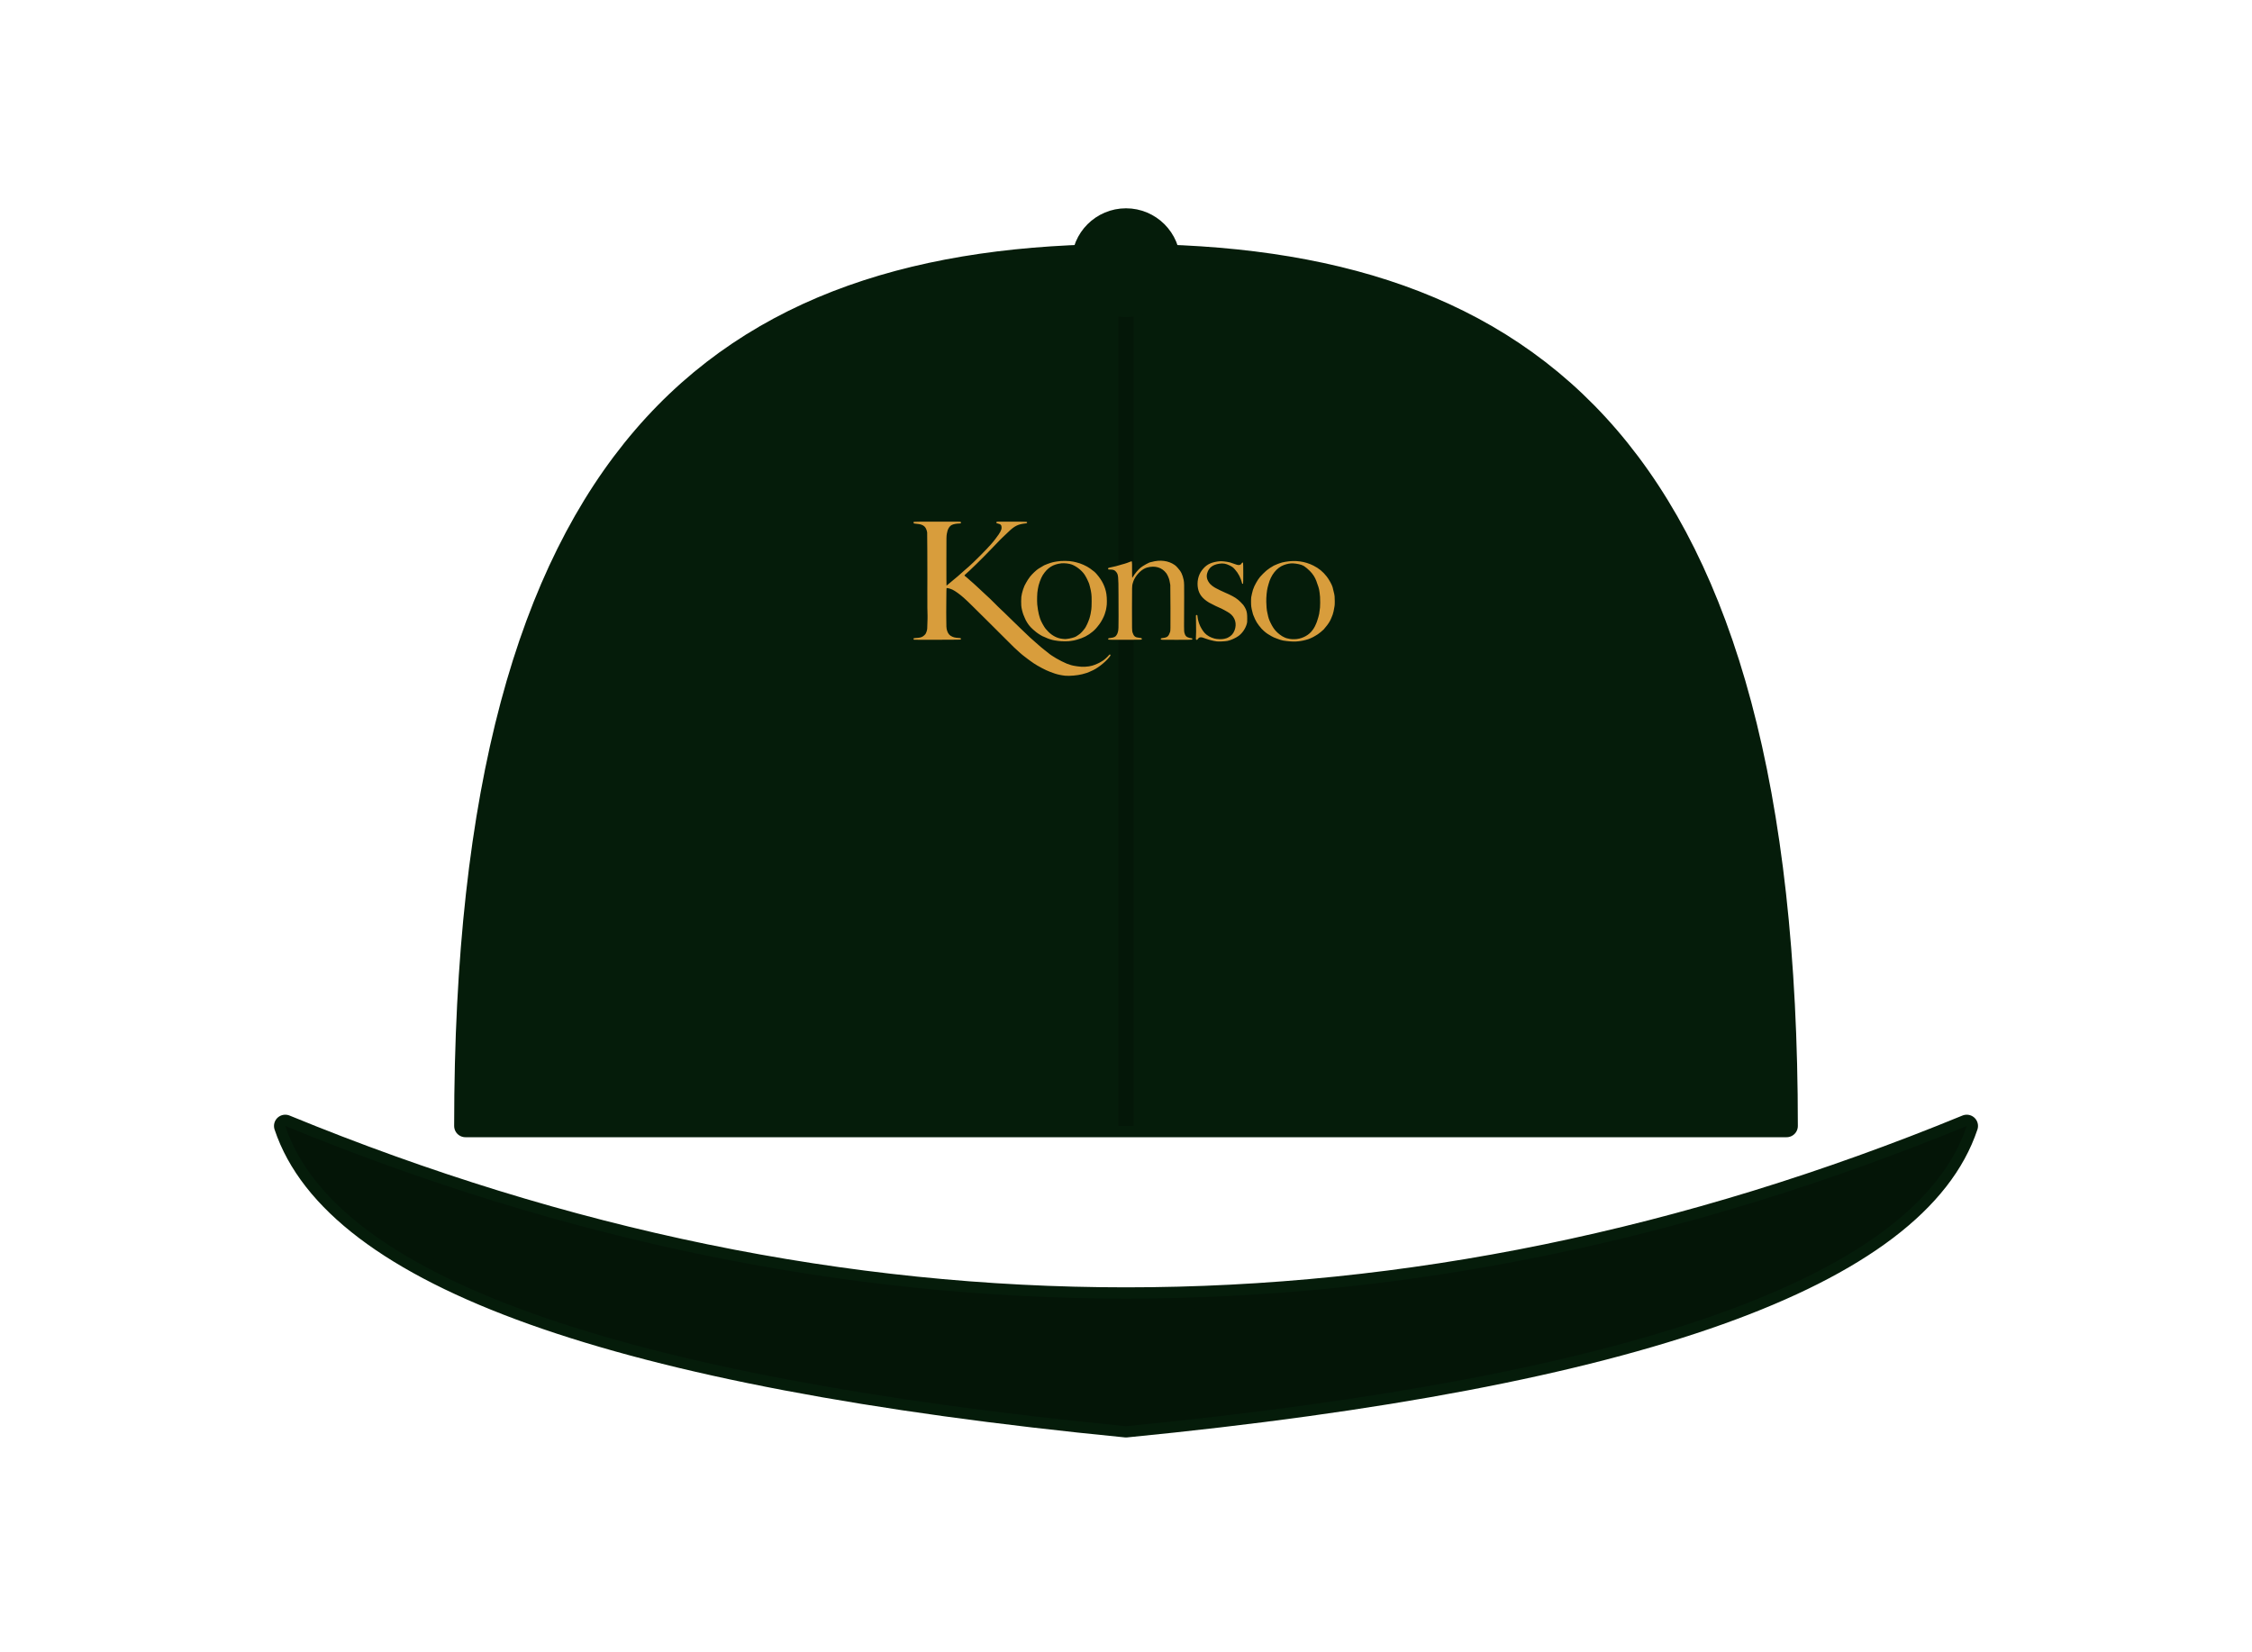
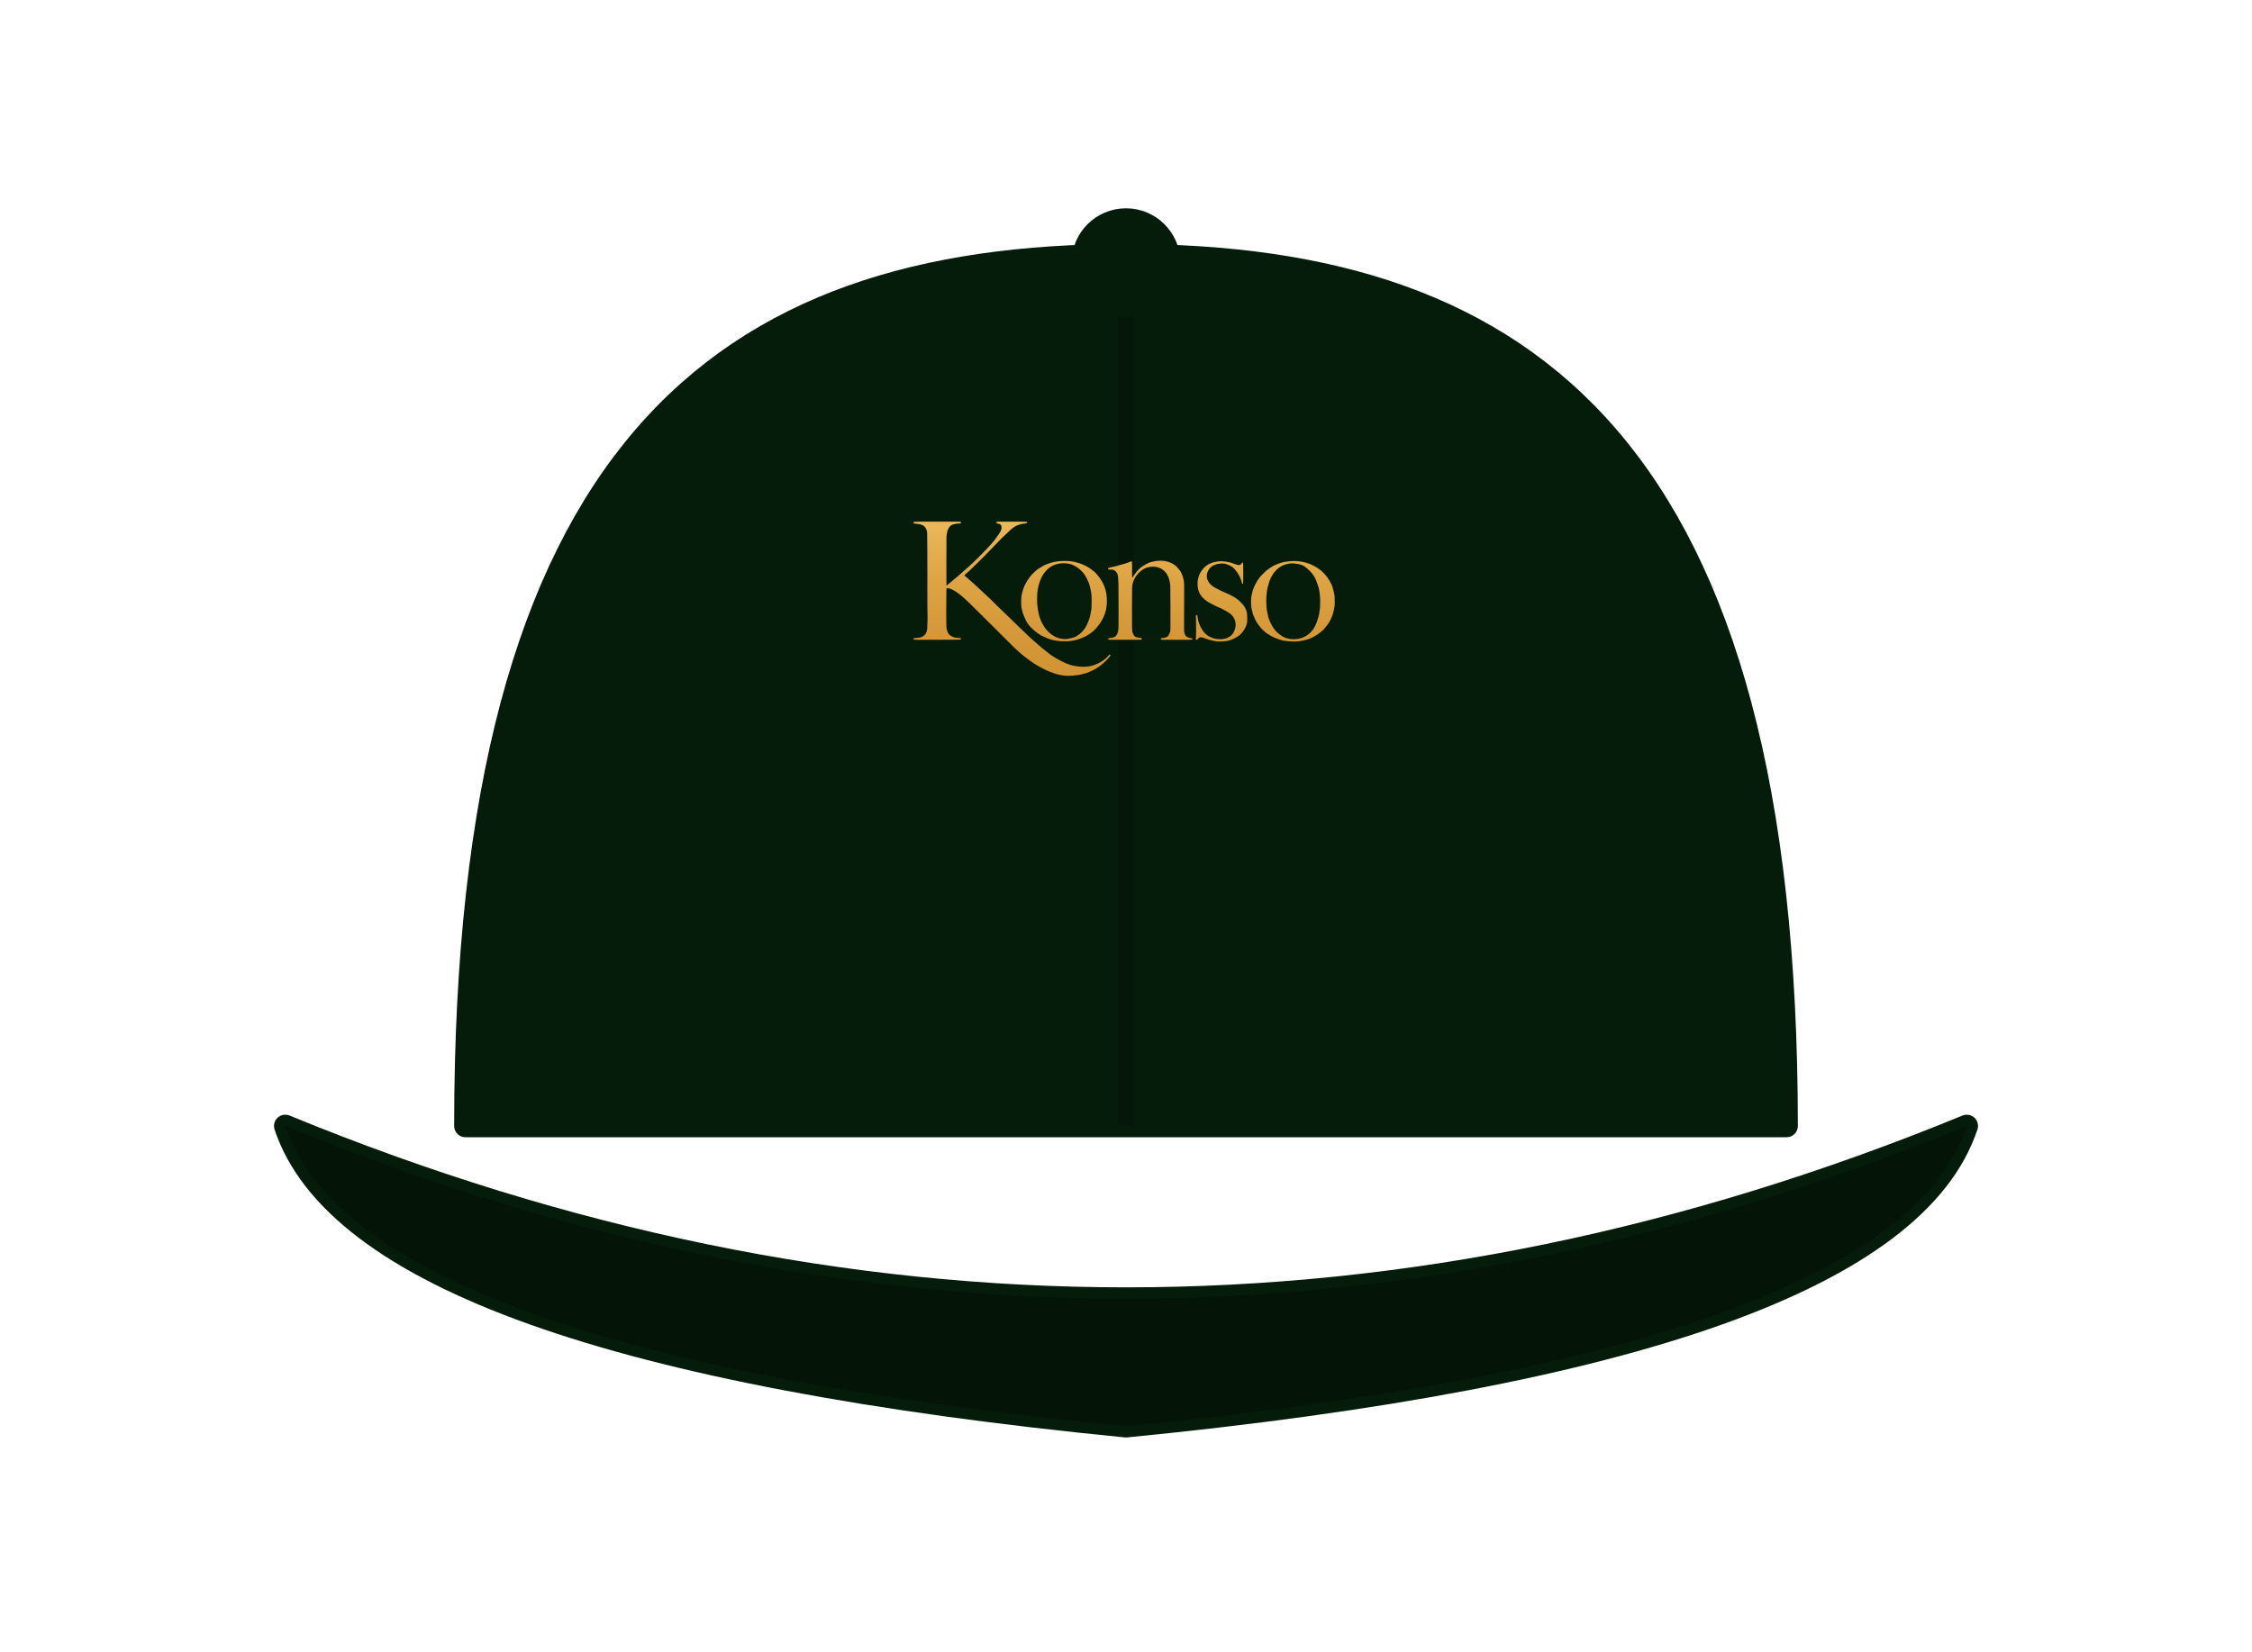
<svg xmlns="http://www.w3.org/2000/svg" viewBox="0 0 300 220">
  <path d="M38,150 Q150,196 262,150 Q252,180 150,190 Q48,180 38,150 Z" fill="#051C0A" stroke="#051C0A" stroke-width="3" stroke-linejoin="round" />
  <path d="M38,150 Q150,196 262,150 Q252,180 150,190 Q48,180 38,150 Z" fill="#00000040" />
  <path d="M62,150 C62,60 96,34 150,34 C204,34 238,60 238,150 Z" fill="#051C0A" stroke="#051C0A" stroke-width="3" stroke-linejoin="round" />
  <path d="M150,34 L150,150" stroke="#00000030" stroke-width="2" fill="none" />
  <circle cx="150" cy="35" r="6" fill="#051C0A" stroke="#051C0A" stroke-width="2.5" />
  <svg x="118.00" y="66.00" width="64.00" height="26.80" viewBox="0 0 800.0 335.0">
-     <path transform="translate(30.0 30.0)" fill="#D89D3C" fill-rule="evenodd" d="M268.75 270.24 C262.92 269.63 256.16 268.23 251.43 266.63 C240.30 262.87 234.21 260.07 222.00 253.07 C218.72 251.19 214.41 248.34 211.02 245.82 C209.59 244.75 207.55 243.26 206.49 242.50 C204.03 240.75 200.64 238.15 199.48 237.12 C198.99 236.69 197.98 235.88 197.23 235.33 C196.49 234.77 195.37 233.83 194.76 233.22 C194.14 232.62 193.01 231.62 192.24 231.00 C188.63 228.09 180.80 220.53 168.58 208.16 C164.50 204.03 143.81 183.41 140.75 180.42 C135.58 175.37 119.15 159.11 113.14 153.10 C108.88 148.83 104.75 144.92 99.62 140.29 C93.80 135.02 85.47 129.03 81.12 126.98 C77.21 125.14 71.88 123.77 71.20 124.45 C70.98 124.67 70.88 129.57 70.80 144.19 C70.75 154.88 70.69 164.07 70.67 164.62 C70.66 165.18 70.67 167.65 70.71 170.12 C70.74 172.60 70.78 176.59 70.79 179.00 C70.84 188.48 70.92 190.38 71.36 192.47 C72.44 197.65 74.72 201.64 77.62 203.48 C81.96 206.22 84.67 206.97 91.69 207.39 C94.17 207.54 94.55 207.62 94.88 208.08 C95.36 208.77 95.35 209.08 94.81 209.73 C94.38 210.27 94.38 210.27 55.80 210.39 C29.46 210.46 17.06 210.42 16.73 210.24 C16.08 209.89 16.05 208.12 16.69 207.79 C16.93 207.67 18.59 207.49 20.38 207.39 C26.01 207.09 28.76 206.50 31.35 205.02 C32.88 204.14 35.59 201.74 36.11 200.80 C37.17 198.87 38.00 196.88 38.22 195.70 C38.35 194.97 38.60 194.04 38.76 193.62 C38.96 193.13 39.10 190.63 39.16 186.38 C39.21 182.80 39.37 178.12 39.51 175.97 C39.65 173.65 39.67 171.36 39.54 170.34 C39.26 168.08 39.12 151.52 39.19 127.25 C39.22 116.46 39.25 107.23 39.25 106.75 C39.30 85.97 39.05 32.92 38.90 31.75 C38.54 29.05 37.31 25.60 36.01 23.69 C33.28 19.63 28.58 17.69 19.96 17.06 C18.22 16.93 16.88 16.71 16.64 16.52 C16.14 16.10 16.12 14.42 16.62 14.00 C16.91 13.77 25.52 13.69 55.64 13.66 C94.29 13.62 94.29 13.62 94.77 14.22 C96.00 15.73 95.16 16.75 92.67 16.75 C88.03 16.76 82.76 17.75 79.98 19.14 C75.75 21.26 72.73 26.60 71.65 33.88 C70.92 38.81 70.97 35.84 70.92 75.75 C70.88 103.76 70.96 120.04 71.12 120.20 C71.17 120.25 72.05 119.58 73.06 118.71 C75.71 116.44 81.45 111.63 83.62 109.88 C88.21 106.16 91.39 103.44 94.75 100.37 C96.74 98.55 100.18 95.49 102.40 93.59 C104.61 91.68 107.25 89.40 108.27 88.52 C115.77 82.04 137.95 59.76 144.78 51.86 C149.53 46.37 150.24 45.51 152.51 42.48 C158.08 35.07 159.03 33.67 160.70 30.51 C162.37 27.33 162.79 25.95 162.81 23.50 C162.84 19.56 161.27 17.81 156.78 16.85 C153.94 16.24 153.29 15.44 154.57 14.16 C155.14 13.59 155.14 13.59 179.75 13.68 C206.85 13.78 205.25 13.68 205.25 15.28 C205.25 16.17 204.78 16.42 202.74 16.62 C190.52 17.80 184.19 20.92 174.14 30.73 C171.65 33.15 167.57 37.03 165.06 39.35 C162.55 41.68 160.50 43.68 160.50 43.79 C160.50 43.99 154.31 50.43 150.22 54.48 C149.17 55.52 146.07 58.74 143.32 61.62 C130.79 74.79 109.59 95.51 102.43 101.59 C100.67 103.09 100.64 103.50 102.25 104.58 C103.40 105.35 105.48 107.14 111.46 112.53 C112.74 113.68 114.66 115.34 115.71 116.21 C116.76 117.08 118.81 118.94 120.25 120.35 C121.69 121.76 123.83 123.74 125.00 124.76 C126.17 125.78 128.98 128.41 131.25 130.60 C133.52 132.79 136.12 135.21 137.04 135.98 C139.51 138.05 147.39 145.63 151.25 149.63 C153.11 151.56 155.64 154.09 156.88 155.24 C158.11 156.40 160.70 158.88 162.62 160.76 C164.55 162.63 166.57 164.53 167.12 164.98 C167.68 165.43 172.91 170.54 178.75 176.34 C184.60 182.13 191.80 189.12 194.75 191.85 C197.71 194.59 201.71 198.42 203.64 200.35 C207.24 203.95 213.52 209.74 215.99 211.74 C216.75 212.35 218.67 214.04 220.25 215.50 C221.83 216.96 224.08 218.93 225.25 219.88 C226.42 220.83 228.19 222.36 229.19 223.29 C230.19 224.21 232.78 226.29 234.94 227.91 C237.11 229.53 239.38 231.31 240.00 231.87 C245.76 237.08 260.12 245.43 271.46 250.17 C275.61 251.90 281.47 253.54 285.12 254.00 C286.23 254.14 288.06 254.42 289.21 254.62 C296.83 255.96 307.33 255.46 313.88 253.45 C319.27 251.79 325.28 249.12 328.88 246.77 C329.84 246.14 330.99 245.44 331.44 245.21 C333.28 244.26 339.45 238.70 341.26 236.37 C342.46 234.81 342.86 234.60 343.66 235.13 C344.65 235.77 344.40 236.51 342.23 239.25 C334.96 248.44 321.11 259.05 311.74 262.60 C310.85 262.93 309.61 263.49 308.99 263.85 C307.22 264.84 303.52 266.05 297.12 267.74 C289.48 269.76 275.75 270.96 268.75 270.24 Z M646.75 213.25 C645.99 213.14 644.19 213.03 642.75 213.02 C641.31 213.00 639.39 212.82 638.50 212.62 C637.61 212.43 636.31 212.26 635.62 212.25 C633.80 212.23 628.94 211.20 626.50 210.31 C625.33 209.89 622.97 209.04 621.25 208.42 C616.87 206.86 615.01 206.02 612.08 204.34 C606.88 201.34 604.33 199.71 602.83 198.44 C601.98 197.72 600.41 196.38 599.33 195.47 C598.26 194.55 596.70 193.04 595.87 192.09 C588.84 184.05 585.88 179.25 582.34 170.12 C582.12 169.57 581.80 168.77 581.62 168.34 C581.43 167.90 581.21 167.12 581.12 166.59 C581.03 166.06 580.70 164.72 580.38 163.62 C579.62 161.01 579.09 158.51 578.60 155.12 C578.13 151.91 578.08 142.48 578.51 139.50 C578.85 137.15 580.54 129.96 581.39 127.20 C582.34 124.15 585.03 118.14 586.24 116.39 C586.63 115.82 587.12 114.95 587.33 114.45 C587.96 112.93 591.29 108.01 593.30 105.62 C595.27 103.29 601.06 97.44 602.38 96.47 C602.79 96.16 603.74 95.33 604.50 94.62 C606.23 93.01 613.15 88.43 616.12 86.92 C618.35 85.80 619.59 85.27 622.25 84.29 C623.01 84.02 624.54 83.45 625.65 83.03 C626.77 82.61 628.19 82.15 628.81 82.02 C629.43 81.88 630.21 81.66 630.55 81.53 C630.90 81.40 633.13 80.95 635.52 80.53 C652.16 77.60 667.89 79.72 682.00 86.81 C691.12 91.39 698.09 97.12 704.31 105.15 C708.13 110.08 712.94 118.81 714.00 122.75 C715.39 127.90 716.54 132.66 716.74 134.06 C716.86 134.92 717.14 136.64 717.36 137.88 C717.72 139.92 717.74 152.91 717.38 153.49 C717.33 153.57 717.17 154.59 717.02 155.76 C716.51 159.71 714.90 166.85 714.13 168.59 C713.81 169.30 713.03 171.26 712.38 172.95 C710.43 178.04 708.65 181.16 704.76 186.38 C702.81 188.99 700.35 192.01 699.29 193.09 C697.36 195.07 691.13 200.21 689.50 201.17 C689.02 201.45 687.56 202.36 686.25 203.18 C683.29 205.06 680.15 206.72 677.89 207.62 C676.94 207.99 675.98 208.40 675.77 208.52 C673.96 209.51 664.99 211.91 661.75 212.27 C660.58 212.40 658.78 212.67 657.75 212.87 C655.50 213.30 648.67 213.54 646.75 213.25 Z M521.12 213.08 C518.44 212.75 514.07 211.88 512.03 211.27 C510.71 210.88 509.01 210.43 508.25 210.27 C507.49 210.12 505.36 209.42 503.50 208.73 C498.04 206.69 496.52 206.26 494.77 206.25 C492.64 206.25 491.20 206.94 490.16 208.46 C488.99 210.15 488.58 210.50 487.76 210.50 C486.38 210.50 486.22 209.87 486.49 205.61 C486.82 200.27 486.85 194.64 486.62 182.25 C486.51 176.27 486.42 170.99 486.42 170.53 C486.42 169.16 487.47 168.62 488.50 169.45 C488.98 169.83 489.06 170.18 489.12 172.01 C489.18 174.04 490.16 178.57 491.11 181.25 C491.33 181.87 491.79 183.20 492.14 184.22 C493.72 188.86 497.92 195.89 501.09 199.21 C505.12 203.43 510.73 206.60 517.25 208.33 C521.93 209.58 529.58 209.80 533.62 208.80 C537.49 207.84 537.82 207.73 539.88 206.70 C545.18 204.05 548.57 200.38 550.67 195.00 C555.04 183.80 551.83 172.77 542.21 165.93 C539.24 163.82 527.09 157.25 526.15 157.25 C526.10 157.25 524.52 156.52 522.63 155.63 C520.75 154.73 519.15 154.00 519.07 154.00 C518.77 154.00 509.91 149.45 508.29 148.47 C497.35 141.83 491.83 134.77 489.89 124.96 C487.80 114.37 490.18 103.03 496.18 94.98 C502.79 86.11 509.65 82.11 521.62 80.15 C526.92 79.29 530.44 79.37 538.05 80.53 C542.21 81.17 543.95 81.66 550.24 83.96 C555.79 86.00 557.35 86.28 559.55 85.64 C561.01 85.21 561.62 84.67 562.84 82.75 C563.48 81.74 564.42 81.47 564.92 82.15 C565.38 82.77 565.41 116.49 564.95 116.95 C564.79 117.11 564.40 117.25 564.11 117.25 C563.47 117.25 563.17 116.61 562.74 114.38 C562.32 112.22 560.48 107.46 558.69 103.89 C556.86 100.24 554.31 96.54 551.26 93.12 C548.31 89.81 547.00 88.84 542.38 86.55 C536.12 83.44 531.64 82.72 525.05 83.74 C514.28 85.42 507.88 90.43 505.26 99.25 C503.39 105.56 504.95 111.45 510.12 117.48 C511.35 118.92 515.45 122.16 517.21 123.08 C517.57 123.28 518.94 124.03 520.25 124.75 C523.44 126.51 531.20 130.26 534.76 131.75 C544.33 135.76 552.37 140.12 555.78 143.15 C556.46 143.76 557.10 144.25 557.21 144.25 C557.53 144.25 564.06 150.81 565.22 152.30 C566.53 153.98 568.79 157.78 569.47 159.44 C571.37 164.06 571.86 167.30 571.85 175.12 C571.84 181.18 571.82 181.45 571.15 183.84 C568.96 191.64 563.93 199.09 557.62 203.87 C553.16 207.26 544.30 211.25 539.00 212.25 C534.65 213.07 524.76 213.53 521.12 213.08 Z M261.62 212.74 C260.66 212.64 258.47 212.43 256.75 212.27 C255.03 212.11 252.99 211.81 252.21 211.61 C251.44 211.41 250.54 211.25 250.21 211.25 C249.37 211.25 244.43 209.92 242.38 209.14 C241.41 208.77 240.06 208.27 239.38 208.02 C238.69 207.77 237.03 207.04 235.69 206.41 C234.36 205.77 233.15 205.25 233.00 205.25 C231.79 205.25 223.91 200.47 220.34 197.57 C212.57 191.25 209.08 187.59 205.74 182.25 C203.39 178.49 203.02 177.77 201.48 174.17 C198.80 167.86 198.52 167.15 198.15 165.62 C197.95 164.80 197.44 163.01 197.03 161.65 C196.61 160.28 196.16 158.15 196.02 156.90 C195.88 155.65 195.69 154.01 195.59 153.25 C195.30 150.98 195.38 141.81 195.70 139.00 C196.57 131.57 200.20 120.61 203.29 116.08 C203.68 115.51 204.00 114.94 204.00 114.81 C204.00 114.29 208.49 107.43 210.25 105.25 C214.25 100.31 220.79 94.17 224.49 91.88 C226.91 90.37 232.89 86.81 233.63 86.43 C235.22 85.62 242.73 82.74 244.27 82.36 C245.15 82.14 246.72 81.70 247.75 81.39 C248.78 81.07 250.30 80.73 251.12 80.64 C251.95 80.54 253.69 80.26 255.00 80.00 C261.90 78.64 275.38 78.76 282.00 80.25 C283.31 80.54 285.58 81.05 287.06 81.39 C294.67 83.11 304.26 87.39 310.25 91.73 C317.28 96.83 318.13 97.56 321.47 101.41 C330.35 111.62 335.45 122.13 337.35 134.12 C338.37 140.62 338.44 151.80 337.47 155.88 C337.22 156.97 337.00 158.25 337.00 158.72 C337.00 159.55 336.32 162.08 334.59 167.66 C333.32 171.79 329.08 179.89 326.08 183.91 C321.24 190.43 318.57 193.41 314.59 196.72 C306.51 203.46 298.96 207.30 287.72 210.38 C283.53 211.53 282.47 211.74 278.38 212.27 C277.14 212.42 275.39 212.65 274.50 212.76 C272.55 213.02 264.08 213.00 261.62 212.74 Z M341.00 210.18 C340.28 209.82 340.07 208.85 340.56 208.17 C340.82 207.81 341.56 207.65 344.20 207.37 C349.86 206.78 352.94 205.26 354.38 202.36 C354.80 201.52 355.33 200.54 355.57 200.18 C355.81 199.81 356.00 199.30 356.00 199.04 C356.00 198.78 356.27 197.84 356.60 196.97 C357.44 194.73 357.68 188.80 357.60 172.00 C357.57 164.64 357.53 148.16 357.50 135.38 C357.44 104.02 357.19 101.68 353.43 97.17 C351.47 94.82 349.83 93.97 346.52 93.58 C344.93 93.40 343.16 93.31 342.59 93.40 C340.72 93.67 339.70 92.81 340.24 91.41 C340.49 90.76 340.84 90.57 342.50 90.24 C350.11 88.72 357.61 86.85 360.88 85.65 C361.84 85.30 362.80 85.01 363.02 85.01 C363.24 85.00 365.15 84.49 367.27 83.86 C370.65 82.86 372.65 82.15 377.55 80.21 C380.28 79.13 380.12 78.33 380.12 93.83 C380.12 103.61 380.20 107.11 380.41 107.18 C380.57 107.23 381.18 106.40 381.76 105.33 C384.17 100.93 390.42 93.46 394.37 90.28 C398.42 87.03 408.90 81.25 410.76 81.25 C410.93 81.25 411.81 81.04 412.72 80.78 C426.74 76.80 440.76 78.62 450.88 85.72 C452.79 87.06 453.45 87.68 456.03 90.51 C461.79 96.83 464.17 101.71 466.11 111.25 C466.83 114.78 466.97 120.01 466.85 139.75 C466.54 191.52 466.56 196.15 467.19 198.48 C468.63 203.85 470.32 205.65 475.34 207.15 C476.44 207.48 477.86 207.75 478.50 207.75 C479.13 207.75 479.85 207.90 480.10 208.07 C480.72 208.53 480.55 209.78 479.81 210.14 C479.40 210.35 472.17 210.44 454.22 210.47 C426.96 210.52 428.00 210.58 428.00 209.17 C428.00 208.05 428.50 207.75 430.75 207.51 C435.56 207.00 438.09 206.11 439.80 204.33 C441.18 202.90 442.71 199.92 443.44 197.25 C444.09 194.88 444.09 194.88 444.04 157.62 C444.01 137.14 443.89 119.76 443.77 119.00 C443.53 117.47 442.93 114.36 442.33 111.50 C441.59 107.96 439.06 102.21 437.13 99.62 C429.83 89.89 418.54 86.49 405.27 90.03 C397.30 92.16 388.23 100.41 383.73 109.62 C382.52 112.11 382.31 112.67 381.10 116.73 C380.05 120.28 380.02 121.30 379.99 157.41 C379.95 193.33 380.01 195.54 380.95 198.40 C382.97 204.52 385.27 206.40 391.50 206.99 C395.38 207.35 395.79 207.47 396.20 208.32 C396.47 208.88 396.47 209.12 396.20 209.69 C395.87 210.38 395.87 210.38 368.75 210.43 C347.43 210.48 341.49 210.42 341.00 210.18 Z M654.58 209.13 C665.19 207.80 675.15 202.11 680.65 194.22 C681.19 193.45 681.93 192.44 682.29 191.97 C683.22 190.79 685.85 185.68 686.46 183.88 C686.73 183.05 687.19 181.93 687.48 181.38 C687.77 180.84 688.00 180.16 688.00 179.88 C688.00 179.60 688.28 178.78 688.62 178.05 C689.17 176.88 691.39 168.93 691.65 167.25 C693.22 156.88 693.32 155.76 693.34 148.50 C693.36 141.68 693.01 135.15 692.49 132.75 C692.36 132.13 692.14 130.64 692.01 129.43 C691.62 125.88 690.01 120.50 686.87 112.28 C684.53 106.15 681.26 101.09 676.32 95.98 C673.63 93.20 668.64 88.99 666.85 87.99 C666.32 87.70 665.52 87.23 665.08 86.96 C662.14 85.17 654.57 83.48 647.88 83.13 C643.76 82.91 638.01 83.98 632.90 85.90 C620.88 90.44 611.35 102.38 607.27 118.02 C606.82 119.73 606.19 122.08 605.87 123.25 C604.46 128.34 603.35 140.06 603.60 147.25 C603.84 154.25 604.26 160.00 604.64 161.75 C604.84 162.64 605.27 164.73 605.60 166.38 C607.15 174.03 607.96 176.49 610.87 182.43 C613.63 188.07 616.10 191.95 619.06 195.27 C623.06 199.76 629.13 204.40 633.28 206.13 C634.16 206.50 635.35 207.02 635.92 207.28 C636.50 207.54 637.14 207.75 637.35 207.75 C637.56 207.75 638.72 208.03 639.93 208.37 C643.80 209.46 649.52 209.76 654.58 209.13 Z M271.29 208.99 C276.63 208.47 284.17 206.49 286.75 204.93 C289.08 203.53 292.52 201.16 293.78 200.08 C297.05 197.28 302.40 190.72 303.35 188.32 C303.62 187.66 304.02 186.84 304.26 186.50 C305.44 184.79 309.74 173.85 309.76 172.54 C309.76 172.17 310.04 171.09 310.38 170.12 C310.72 169.16 311.00 167.93 311.00 167.38 C311.00 166.50 311.31 164.66 312.26 159.86 C312.89 156.72 312.99 136.80 312.39 134.79 C312.33 134.56 312.15 133.21 312.00 131.79 C311.84 130.37 311.60 128.90 311.46 128.54 C311.31 128.17 311.11 127.26 311.01 126.50 C310.90 125.74 310.40 123.61 309.89 121.75 C309.38 119.89 308.80 117.80 308.61 117.09 C308.42 116.38 307.82 114.90 307.26 113.81 C306.71 112.71 305.86 110.88 305.38 109.75 C304.89 108.62 304.29 107.40 304.03 107.04 C303.77 106.67 303.27 105.78 302.90 105.06 C298.93 97.18 289.18 88.74 279.83 85.10 C275.72 83.51 267.39 82.52 262.50 83.05 C248.49 84.56 239.28 90.39 231.38 102.74 C228.13 107.81 224.10 119.14 223.36 125.28 C223.27 126.02 223.11 127.02 222.99 127.50 C222.07 131.29 221.62 144.77 222.19 151.50 C222.58 156.11 224.04 165.08 224.83 167.79 C225.17 168.94 225.61 170.55 225.82 171.38 C226.42 173.76 227.46 176.70 228.57 179.12 C229.66 181.51 232.56 186.87 233.11 187.50 C233.29 187.71 233.64 188.27 233.88 188.75 C234.78 190.53 238.08 194.51 241.06 197.40 C247.79 203.93 255.63 207.87 263.62 208.74 C265.00 208.89 266.46 209.05 266.88 209.09 C268.35 209.26 268.73 209.25 271.29 208.99 Z" />
+     <defs>
+       <linearGradient id="konsoFoil" x1="0" y1="0" x2="0" y2="1">
+         <stop offset="0" stop-color="#EBB85B" />
+         <stop offset=".25" stop-color="#E2AA4A" />
+         <stop offset=".5" stop-color="#DA9F3E" />
+         <stop offset=".75" stop-color="#D49739" />
+         <stop offset="1" stop-color="#D19333" />
+       </linearGradient>
+     </defs>
+     <path transform="translate(30.0 30.0)" fill="url(#konsoFoil)" fill-rule="evenodd" d="M268.75 270.24 C262.92 269.63 256.16 268.23 251.43 266.63 C240.30 262.87 234.21 260.07 222.00 253.07 C218.72 251.19 214.41 248.34 211.02 245.82 C209.59 244.75 207.55 243.26 206.49 242.50 C204.03 240.75 200.64 238.15 199.48 237.12 C198.99 236.69 197.98 235.88 197.23 235.33 C196.49 234.77 195.37 233.83 194.76 233.22 C194.14 232.62 193.01 231.62 192.24 231.00 C188.63 228.09 180.80 220.53 168.58 208.16 C164.50 204.03 143.81 183.41 140.75 180.42 C135.58 175.37 119.15 159.11 113.14 153.10 C108.88 148.83 104.75 144.92 99.62 140.29 C93.80 135.02 85.47 129.03 81.12 126.98 C77.21 125.14 71.88 123.77 71.20 124.45 C70.98 124.67 70.88 129.57 70.80 144.19 C70.75 154.88 70.69 164.07 70.67 164.62 C70.66 165.18 70.67 167.65 70.71 170.12 C70.74 172.60 70.78 176.59 70.79 179.00 C70.84 188.48 70.92 190.38 71.36 192.47 C72.44 197.65 74.72 201.64 77.62 203.48 C81.96 206.22 84.67 206.97 91.69 207.39 C94.17 207.54 94.55 207.62 94.88 208.08 C95.36 208.77 95.35 209.08 94.81 209.73 C94.38 210.27 94.38 210.27 55.80 210.39 C29.46 210.46 17.06 210.42 16.73 210.24 C16.08 209.89 16.05 208.12 16.69 207.79 C16.93 207.67 18.59 207.49 20.38 207.39 C26.01 207.09 28.76 206.50 31.35 205.02 C32.88 204.14 35.59 201.74 36.11 200.80 C37.17 198.87 38.00 196.88 38.22 195.70 C38.35 194.97 38.60 194.04 38.76 193.62 C38.96 193.13 39.10 190.63 39.16 186.38 C39.21 182.80 39.37 178.12 39.51 175.97 C39.65 173.65 39.67 171.36 39.54 170.34 C39.26 168.08 39.12 151.52 39.19 127.25 C39.22 116.46 39.25 107.23 39.25 106.75 C39.30 85.97 39.05 32.92 38.90 31.75 C38.54 29.05 37.31 25.60 36.01 23.69 C33.28 19.63 28.58 17.69 19.96 17.06 C18.22 16.93 16.88 16.71 16.64 16.52 C16.14 16.10 16.12 14.42 16.62 14.00 C16.91 13.77 25.52 13.69 55.64 13.66 C94.29 13.62 94.29 13.62 94.77 14.22 C96.00 15.73 95.16 16.75 92.67 16.75 C88.03 16.76 82.76 17.75 79.98 19.14 C75.75 21.26 72.73 26.60 71.65 33.88 C70.92 38.81 70.97 35.84 70.92 75.75 C70.88 103.76 70.96 120.04 71.12 120.20 C71.17 120.25 72.05 119.58 73.06 118.71 C75.71 116.44 81.45 111.63 83.62 109.88 C88.21 106.16 91.39 103.44 94.75 100.37 C96.74 98.55 100.18 95.49 102.40 93.59 C104.61 91.68 107.25 89.40 108.27 88.52 C115.77 82.04 137.95 59.76 144.78 51.86 C149.53 46.37 150.24 45.51 152.51 42.48 C158.08 35.07 159.03 33.67 160.70 30.51 C162.37 27.33 162.79 25.95 162.81 23.50 C162.84 19.56 161.27 17.81 156.78 16.85 C153.94 16.24 153.29 15.44 154.57 14.16 C155.14 13.59 155.14 13.59 179.75 13.68 C206.85 13.78 205.25 13.68 205.25 15.28 C205.25 16.17 204.78 16.42 202.74 16.62 C190.52 17.80 184.19 20.92 174.14 30.73 C171.65 33.15 167.57 37.03 165.06 39.35 C162.55 41.68 160.50 43.68 160.50 43.79 C160.50 43.99 154.31 50.43 150.22 54.48 C149.17 55.52 146.07 58.74 143.32 61.62 C130.79 74.79 109.59 95.51 102.43 101.59 C100.67 103.09 100.64 103.50 102.25 104.58 C103.40 105.35 105.48 107.14 111.46 112.53 C112.74 113.68 114.66 115.34 115.71 116.21 C116.76 117.08 118.81 118.94 120.25 120.35 C121.69 121.76 123.83 123.74 125.00 124.76 C126.17 125.78 128.98 128.41 131.25 130.60 C133.52 132.79 136.12 135.21 137.04 135.98 C139.51 138.05 147.39 145.63 151.25 149.63 C153.11 151.56 155.64 154.09 156.88 155.24 C158.11 156.40 160.70 158.88 162.62 160.76 C164.55 162.63 166.57 164.53 167.12 164.98 C167.68 165.43 172.91 170.54 178.75 176.34 C184.60 182.13 191.80 189.12 194.75 191.85 C197.71 194.59 201.71 198.42 203.64 200.35 C207.24 203.95 213.52 209.74 215.99 211.74 C216.75 212.35 218.67 214.04 220.25 215.50 C221.83 216.96 224.08 218.93 225.25 219.88 C226.42 220.83 228.19 222.36 229.19 223.29 C230.19 224.21 232.78 226.29 234.94 227.91 C237.11 229.53 239.38 231.31 240.00 231.87 C245.76 237.08 260.12 245.43 271.46 250.17 C275.61 251.90 281.47 253.54 285.12 254.00 C286.23 254.14 288.06 254.42 289.21 254.62 C296.83 255.96 307.33 255.46 313.88 253.45 C319.27 251.79 325.28 249.12 328.88 246.77 C329.84 246.14 330.99 245.44 331.44 245.21 C333.28 244.26 339.45 238.70 341.26 236.37 C342.46 234.81 342.86 234.60 343.66 235.13 C344.65 235.77 344.40 236.51 342.23 239.25 C334.96 248.44 321.11 259.05 311.74 262.60 C310.85 262.93 309.61 263.49 308.99 263.85 C307.22 264.84 303.52 266.05 297.12 267.74 C289.48 269.76 275.75 270.96 268.75 270.24 Z M646.75 213.25 C645.99 213.14 644.19 213.03 642.75 213.02 C641.31 213.00 639.39 212.82 638.50 212.62 C637.61 212.43 636.31 212.26 635.62 212.25 C633.80 212.23 628.94 211.20 626.50 210.31 C625.33 209.89 622.97 209.04 621.25 208.42 C616.87 206.86 615.01 206.02 612.08 204.34 C606.88 201.34 604.33 199.71 602.83 198.44 C601.98 197.72 600.41 196.38 599.33 195.47 C598.26 194.55 596.70 193.04 595.87 192.09 C588.84 184.05 585.88 179.25 582.34 170.12 C582.12 169.57 581.80 168.77 581.62 168.34 C581.43 167.90 581.21 167.12 581.12 166.59 C581.03 166.06 580.70 164.72 580.38 163.62 C579.62 161.01 579.09 158.51 578.60 155.12 C578.13 151.91 578.08 142.48 578.51 139.50 C578.85 137.15 580.54 129.96 581.39 127.20 C582.34 124.15 585.03 118.14 586.24 116.39 C586.63 115.82 587.12 114.95 587.33 114.45 C587.96 112.93 591.29 108.01 593.30 105.62 C595.27 103.29 601.06 97.44 602.38 96.47 C602.79 96.16 603.74 95.33 604.50 94.62 C606.23 93.01 613.15 88.43 616.12 86.92 C618.35 85.80 619.59 85.27 622.25 84.29 C623.01 84.02 624.54 83.45 625.65 83.03 C626.77 82.61 628.19 82.15 628.81 82.02 C629.43 81.88 630.21 81.66 630.55 81.53 C630.90 81.40 633.13 80.95 635.52 80.53 C652.16 77.60 667.89 79.72 682.00 86.81 C691.12 91.39 698.09 97.12 704.31 105.15 C708.13 110.08 712.94 118.81 714.00 122.75 C715.39 127.90 716.54 132.66 716.74 134.06 C716.86 134.92 717.14 136.64 717.36 137.88 C717.72 139.92 717.74 152.91 717.38 153.49 C717.33 153.57 717.17 154.59 717.02 155.76 C716.51 159.71 714.90 166.85 714.13 168.59 C713.81 169.30 713.03 171.26 712.38 172.95 C710.43 178.04 708.65 181.16 704.76 186.38 C702.81 188.99 700.35 192.01 699.29 193.09 C697.36 195.07 691.13 200.21 689.50 201.17 C689.02 201.45 687.56 202.36 686.25 203.18 C683.29 205.06 680.15 206.72 677.89 207.62 C676.94 207.99 675.98 208.40 675.77 208.52 C673.96 209.51 664.99 211.91 661.75 212.27 C660.58 212.40 658.78 212.67 657.75 212.87 C655.50 213.30 648.67 213.54 646.75 213.25 Z M521.12 213.08 C518.44 212.75 514.07 211.88 512.03 211.27 C510.71 210.88 509.01 210.43 508.25 210.27 C507.49 210.12 505.36 209.42 503.50 208.73 C498.04 206.69 496.52 206.26 494.77 206.25 C492.64 206.25 491.20 206.94 490.16 208.46 C488.99 210.15 488.58 210.50 487.76 210.50 C486.38 210.50 486.22 209.87 486.49 205.61 C486.82 200.27 486.85 194.64 486.62 182.25 C486.51 176.27 486.42 170.99 486.42 170.53 C486.42 169.16 487.47 168.62 488.50 169.45 C488.98 169.83 489.06 170.18 489.12 172.01 C489.18 174.04 490.16 178.57 491.11 181.25 C491.33 181.87 491.79 183.20 492.14 184.22 C493.72 188.86 497.92 195.89 501.09 199.21 C505.12 203.43 510.73 206.60 517.25 208.33 C521.93 209.58 529.58 209.80 533.62 208.80 C537.49 207.84 537.82 207.73 539.88 206.70 C545.18 204.05 548.57 200.38 550.67 195.00 C555.04 183.80 551.83 172.77 542.21 165.93 C539.24 163.82 527.09 157.25 526.15 157.25 C526.10 157.25 524.52 156.52 522.63 155.63 C520.75 154.73 519.15 154.00 519.07 154.00 C518.77 154.00 509.91 149.45 508.29 148.47 C497.35 141.83 491.83 134.77 489.89 124.96 C487.80 114.37 490.18 103.03 496.18 94.98 C502.79 86.11 509.65 82.11 521.62 80.15 C526.92 79.29 530.44 79.37 538.05 80.53 C542.21 81.17 543.95 81.66 550.24 83.96 C555.79 86.00 557.35 86.28 559.55 85.64 C561.01 85.21 561.62 84.67 562.84 82.75 C563.48 81.74 564.42 81.47 564.92 82.15 C565.38 82.77 565.41 116.49 564.95 116.95 C564.79 117.11 564.40 117.25 564.11 117.25 C563.47 117.25 563.17 116.61 562.74 114.38 C562.32 112.22 560.48 107.46 558.69 103.89 C556.86 100.24 554.31 96.54 551.26 93.12 C548.31 89.81 547.00 88.84 542.38 86.55 C536.12 83.44 531.64 82.72 525.05 83.74 C514.28 85.42 507.88 90.43 505.26 99.25 C503.39 105.56 504.95 111.45 510.12 117.48 C511.35 118.92 515.45 122.16 517.21 123.08 C517.57 123.28 518.94 124.03 520.25 124.75 C523.44 126.51 531.20 130.26 534.76 131.75 C544.33 135.76 552.37 140.12 555.78 143.15 C556.46 143.76 557.10 144.25 557.21 144.25 C557.53 144.25 564.06 150.81 565.22 152.30 C566.53 153.98 568.79 157.78 569.47 159.44 C571.37 164.06 571.86 167.30 571.85 175.12 C571.84 181.18 571.82 181.45 571.15 183.84 C568.96 191.64 563.93 199.09 557.62 203.87 C553.16 207.26 544.30 211.25 539.00 212.25 C534.65 213.07 524.76 213.53 521.12 213.08 Z M261.62 212.74 C260.66 212.64 258.47 212.43 256.75 212.27 C255.03 212.11 252.99 211.81 252.21 211.61 C251.44 211.41 250.54 211.25 250.21 211.25 C249.37 211.25 244.43 209.92 242.38 209.14 C241.41 208.77 240.06 208.27 239.38 208.02 C238.69 207.77 237.03 207.04 235.69 206.41 C234.36 205.77 233.15 205.25 233.00 205.25 C231.79 205.25 223.91 200.47 220.34 197.57 C212.57 191.25 209.08 187.59 205.74 182.25 C203.39 178.49 203.02 177.77 201.48 174.17 C198.80 167.86 198.52 167.15 198.15 165.62 C197.95 164.80 197.44 163.01 197.03 161.65 C196.61 160.28 196.16 158.15 196.02 156.90 C195.88 155.65 195.69 154.01 195.59 153.25 C195.30 150.98 195.38 141.81 195.70 139.00 C196.57 131.57 200.20 120.61 203.29 116.08 C203.68 115.51 204.00 114.94 204.00 114.81 C204.00 114.29 208.49 107.43 210.25 105.25 C214.25 100.31 220.79 94.17 224.49 91.88 C226.91 90.37 232.89 86.81 233.63 86.43 C235.22 85.62 242.73 82.74 244.27 82.36 C245.15 82.14 246.72 81.70 247.75 81.39 C248.78 81.07 250.30 80.73 251.12 80.64 C251.95 80.54 253.69 80.26 255.00 80.00 C261.90 78.64 275.38 78.76 282.00 80.25 C283.31 80.54 285.58 81.05 287.06 81.39 C294.67 83.11 304.26 87.39 310.25 91.73 C317.28 96.83 318.13 97.56 321.47 101.41 C330.35 111.62 335.45 122.13 337.35 134.12 C338.37 140.62 338.44 151.80 337.47 155.88 C337.22 156.97 337.00 158.25 337.00 158.72 C337.00 159.55 336.32 162.08 334.59 167.66 C333.32 171.79 329.08 179.89 326.08 183.91 C321.24 190.43 318.57 193.41 314.59 196.72 C306.51 203.46 298.96 207.30 287.72 210.38 C283.53 211.53 282.47 211.74 278.38 212.27 C277.14 212.42 275.39 212.65 274.50 212.76 C272.55 213.02 264.08 213.00 261.62 212.74 Z M341.00 210.18 C340.28 209.82 340.07 208.85 340.56 208.17 C340.82 207.81 341.56 207.65 344.20 207.37 C349.86 206.78 352.94 205.26 354.38 202.36 C354.80 201.52 355.33 200.54 355.57 200.18 C355.81 199.81 356.00 199.30 356.00 199.04 C356.00 198.78 356.27 197.84 356.60 196.97 C357.44 194.73 357.68 188.80 357.60 172.00 C357.57 164.64 357.53 148.16 357.50 135.38 C357.44 104.02 357.19 101.68 353.43 97.17 C351.47 94.82 349.83 93.97 346.52 93.58 C344.93 93.40 343.16 93.31 342.59 93.40 C340.72 93.67 339.70 92.81 340.24 91.41 C340.49 90.76 340.84 90.57 342.50 90.24 C350.11 88.72 357.61 86.85 360.88 85.65 C361.84 85.30 362.80 85.01 363.02 85.01 C363.24 85.00 365.15 84.49 367.27 83.86 C370.65 82.86 372.65 82.15 377.55 80.21 C380.28 79.13 380.12 78.33 380.12 93.83 C380.12 103.61 380.20 107.11 380.41 107.18 C380.57 107.23 381.18 106.40 381.76 105.33 C384.17 100.93 390.42 93.46 394.37 90.28 C398.42 87.03 408.90 81.25 410.76 81.25 C410.93 81.25 411.81 81.04 412.72 80.78 C426.74 76.80 440.76 78.62 450.88 85.72 C452.79 87.06 453.45 87.68 456.03 90.51 C461.79 96.83 464.17 101.71 466.11 111.25 C466.83 114.78 466.97 120.01 466.85 139.75 C466.54 191.52 466.56 196.15 467.19 198.48 C468.63 203.85 470.32 205.65 475.34 207.15 C476.44 207.48 477.86 207.75 478.50 207.75 C479.13 207.75 479.85 207.90 480.10 208.07 C480.72 208.53 480.55 209.78 479.81 210.14 C479.40 210.35 472.17 210.44 454.22 210.47 C426.96 210.52 428.00 210.58 428.00 209.17 C428.00 208.05 428.50 207.75 430.75 207.51 C435.56 207.00 438.09 206.11 439.80 204.33 C441.18 202.90 442.71 199.92 443.44 197.25 C444.09 194.88 444.09 194.88 444.04 157.62 C444.01 137.14 443.89 119.76 443.77 119.00 C443.53 117.47 442.93 114.36 442.33 111.50 C441.59 107.96 439.06 102.21 437.13 99.62 C429.83 89.89 418.54 86.49 405.27 90.03 C397.30 92.16 388.23 100.41 383.73 109.62 C382.52 112.11 382.31 112.67 381.10 116.73 C380.05 120.28 380.02 121.30 379.99 157.41 C379.95 193.33 380.01 195.54 380.95 198.40 C382.97 204.52 385.27 206.40 391.50 206.99 C395.38 207.35 395.79 207.47 396.20 208.32 C396.47 208.88 396.47 209.12 396.20 209.69 C395.87 210.38 395.87 210.38 368.75 210.43 C347.43 210.48 341.49 210.42 341.00 210.18 Z M654.58 209.13 C665.19 207.80 675.15 202.11 680.65 194.22 C681.19 193.45 681.93 192.44 682.29 191.97 C683.22 190.79 685.85 185.68 686.46 183.88 C686.73 183.05 687.19 181.93 687.48 181.38 C687.77 180.84 688.00 180.16 688.00 179.88 C688.00 179.60 688.28 178.78 688.62 178.05 C689.17 176.88 691.39 168.93 691.65 167.25 C693.22 156.88 693.32 155.76 693.34 148.50 C693.36 141.68 693.01 135.15 692.49 132.75 C692.36 132.13 692.14 130.64 692.01 129.43 C691.62 125.88 690.01 120.50 686.87 112.28 C684.53 106.15 681.26 101.09 676.32 95.98 C673.63 93.20 668.64 88.99 666.85 87.99 C666.32 87.70 665.52 87.23 665.08 86.96 C662.14 85.17 654.57 83.48 647.88 83.13 C643.76 82.91 638.01 83.98 632.90 85.90 C620.88 90.44 611.35 102.38 607.27 118.02 C606.82 119.73 606.19 122.08 605.87 123.25 C604.46 128.34 603.35 140.06 603.60 147.25 C603.84 154.25 604.26 160.00 604.64 161.75 C604.84 162.64 605.27 164.73 605.60 166.38 C607.15 174.03 607.96 176.49 610.87 182.43 C613.63 188.07 616.10 191.95 619.06 195.27 C623.06 199.76 629.13 204.40 633.28 206.13 C634.16 206.50 635.35 207.02 635.92 207.28 C636.50 207.54 637.14 207.75 637.35 207.75 C637.56 207.75 638.72 208.03 639.93 208.37 C643.80 209.46 649.52 209.76 654.58 209.13 Z M271.29 208.99 C276.63 208.47 284.17 206.49 286.75 204.93 C289.08 203.53 292.52 201.16 293.78 200.08 C297.05 197.28 302.40 190.72 303.35 188.32 C303.62 187.66 304.02 186.84 304.26 186.50 C305.44 184.79 309.74 173.85 309.76 172.54 C309.76 172.17 310.04 171.09 310.38 170.12 C310.72 169.16 311.00 167.93 311.00 167.38 C311.00 166.50 311.31 164.66 312.26 159.86 C312.89 156.72 312.99 136.80 312.39 134.79 C312.33 134.56 312.15 133.21 312.00 131.79 C311.84 130.37 311.60 128.90 311.46 128.54 C311.31 128.17 311.11 127.26 311.01 126.50 C310.90 125.74 310.40 123.61 309.89 121.75 C309.38 119.89 308.80 117.80 308.61 117.09 C308.42 116.38 307.82 114.90 307.26 113.81 C306.71 112.71 305.86 110.88 305.38 109.75 C304.89 108.62 304.29 107.40 304.03 107.04 C303.77 106.67 303.27 105.78 302.90 105.06 C298.93 97.18 289.18 88.74 279.83 85.10 C275.72 83.51 267.39 82.52 262.50 83.05 C248.49 84.56 239.28 90.39 231.38 102.74 C228.13 107.81 224.10 119.14 223.36 125.28 C223.27 126.02 223.11 127.02 222.99 127.50 C222.07 131.29 221.62 144.77 222.19 151.50 C222.58 156.11 224.04 165.08 224.83 167.79 C225.17 168.94 225.61 170.55 225.82 171.38 C226.42 173.76 227.46 176.70 228.57 179.12 C229.66 181.51 232.56 186.87 233.11 187.50 C233.29 187.71 233.64 188.27 233.88 188.75 C234.78 190.53 238.08 194.51 241.06 197.40 C247.79 203.93 255.63 207.87 263.62 208.74 C265.00 208.89 266.46 209.05 266.88 209.09 C268.35 209.26 268.73 209.25 271.29 208.99 Z" />
  </svg>
</svg>
